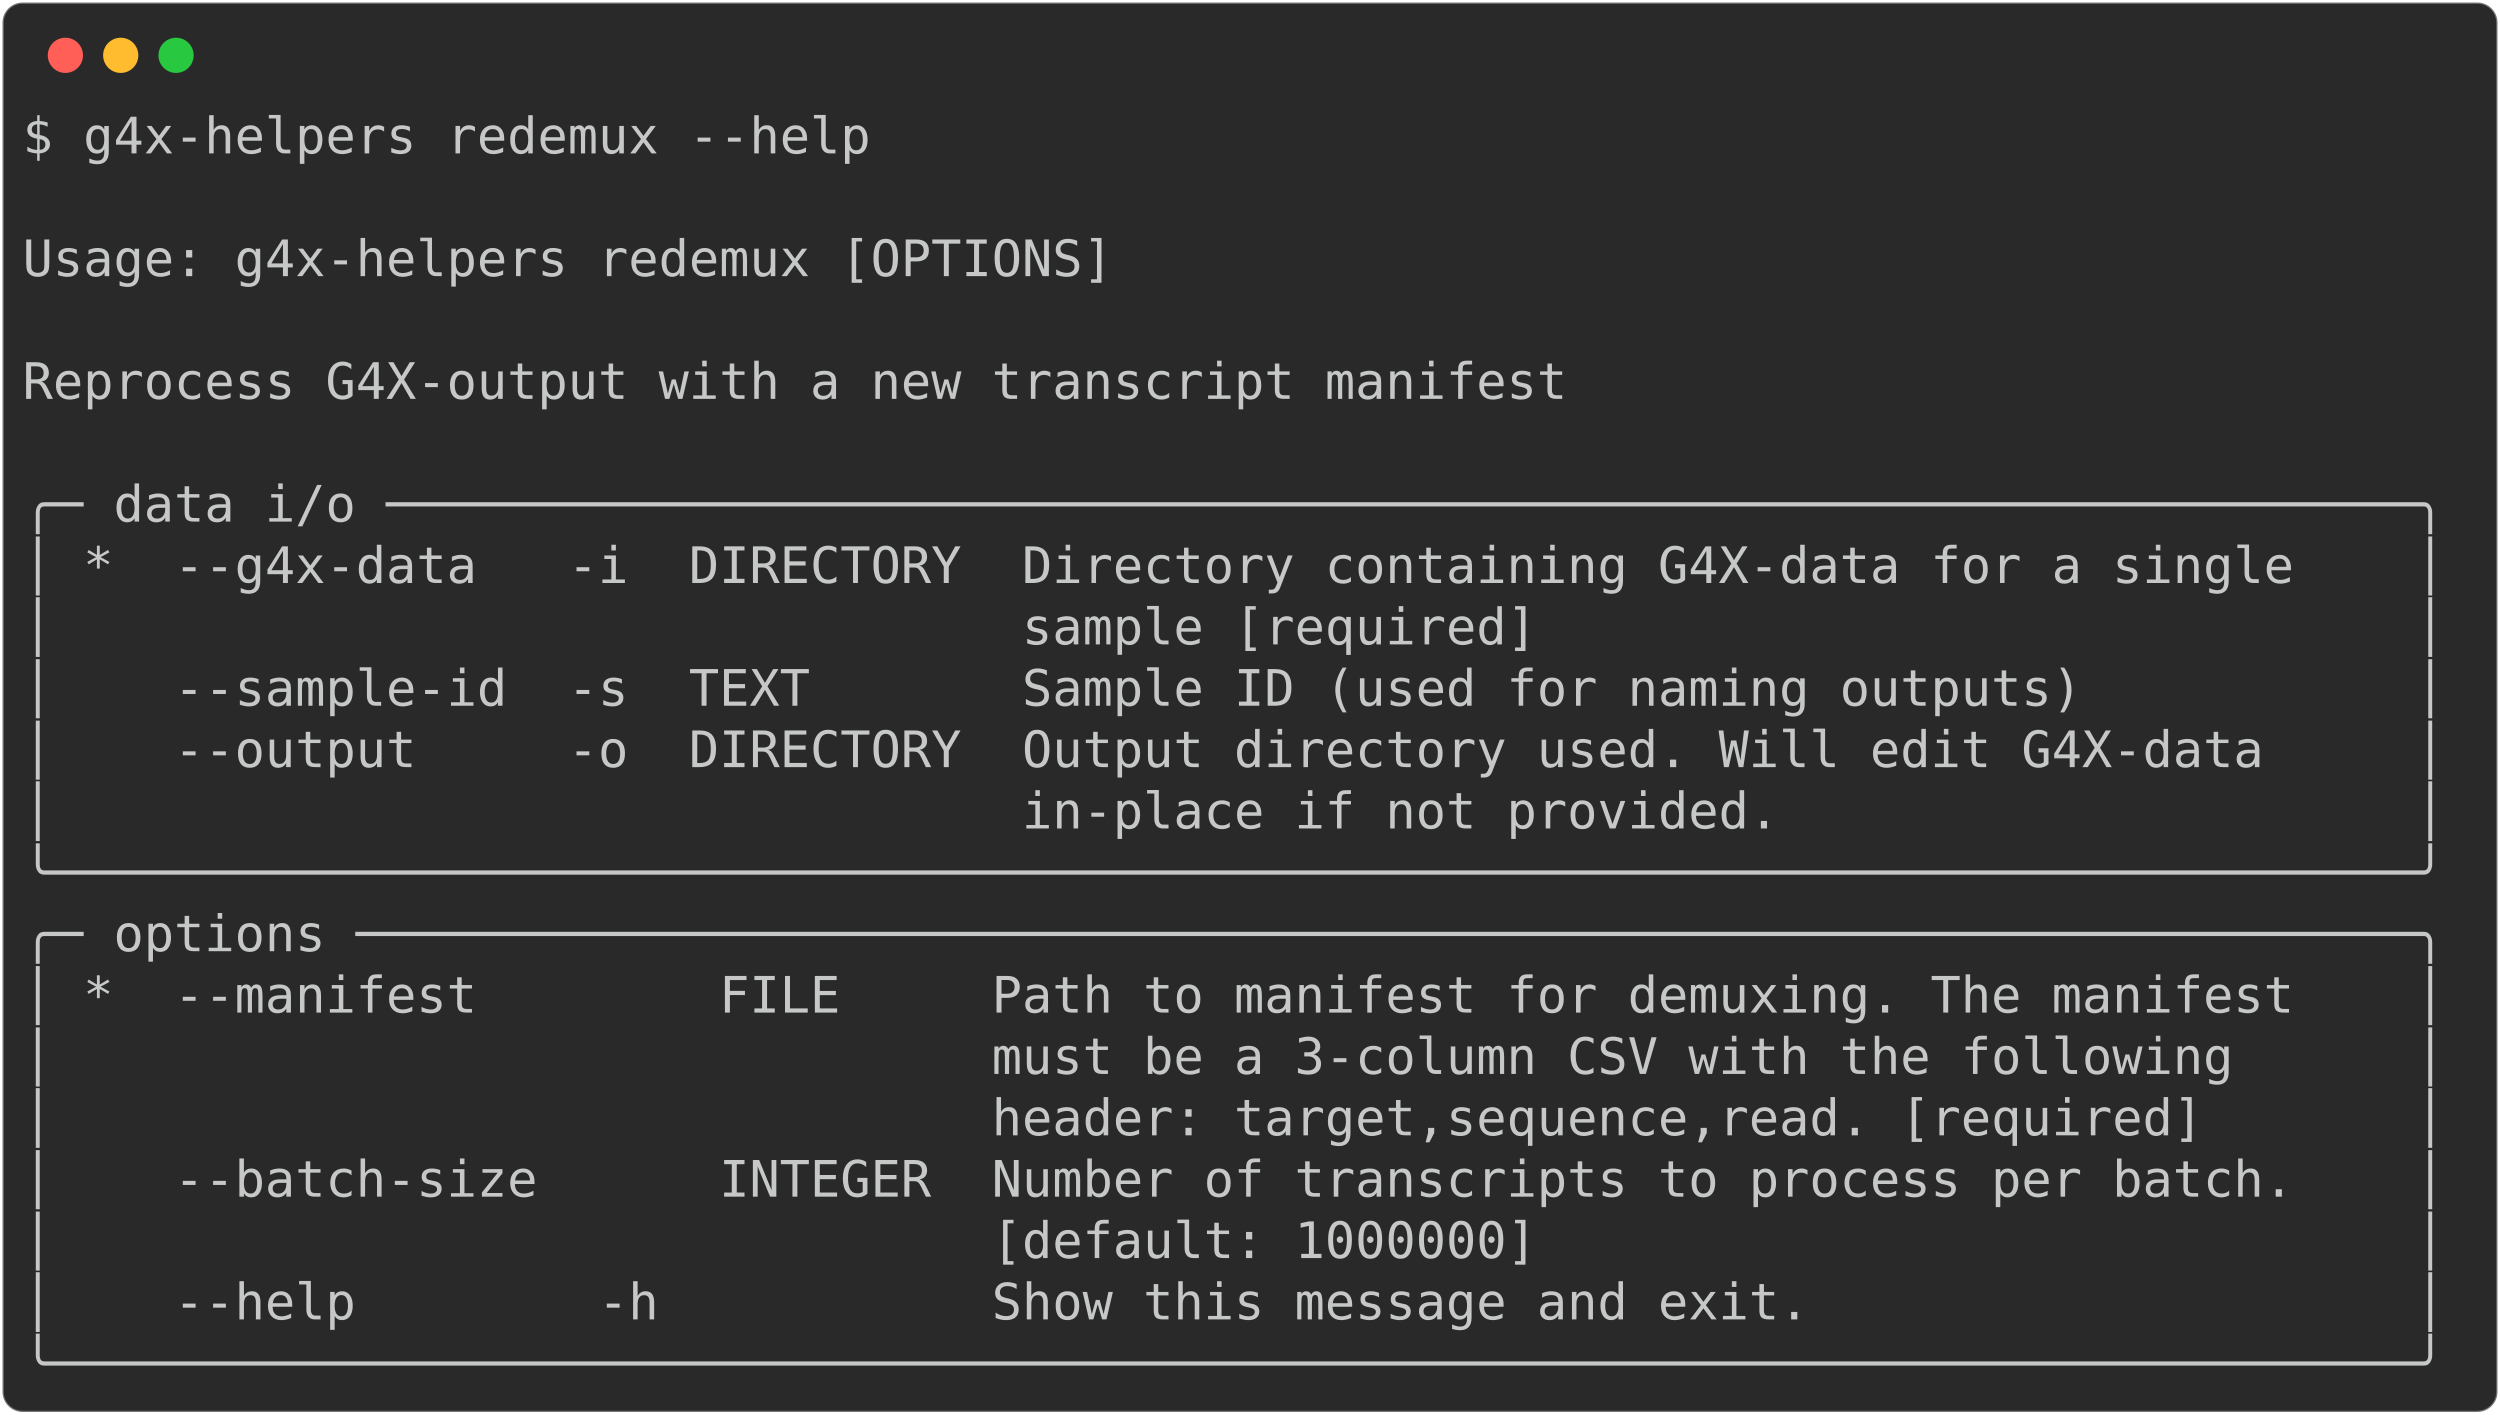
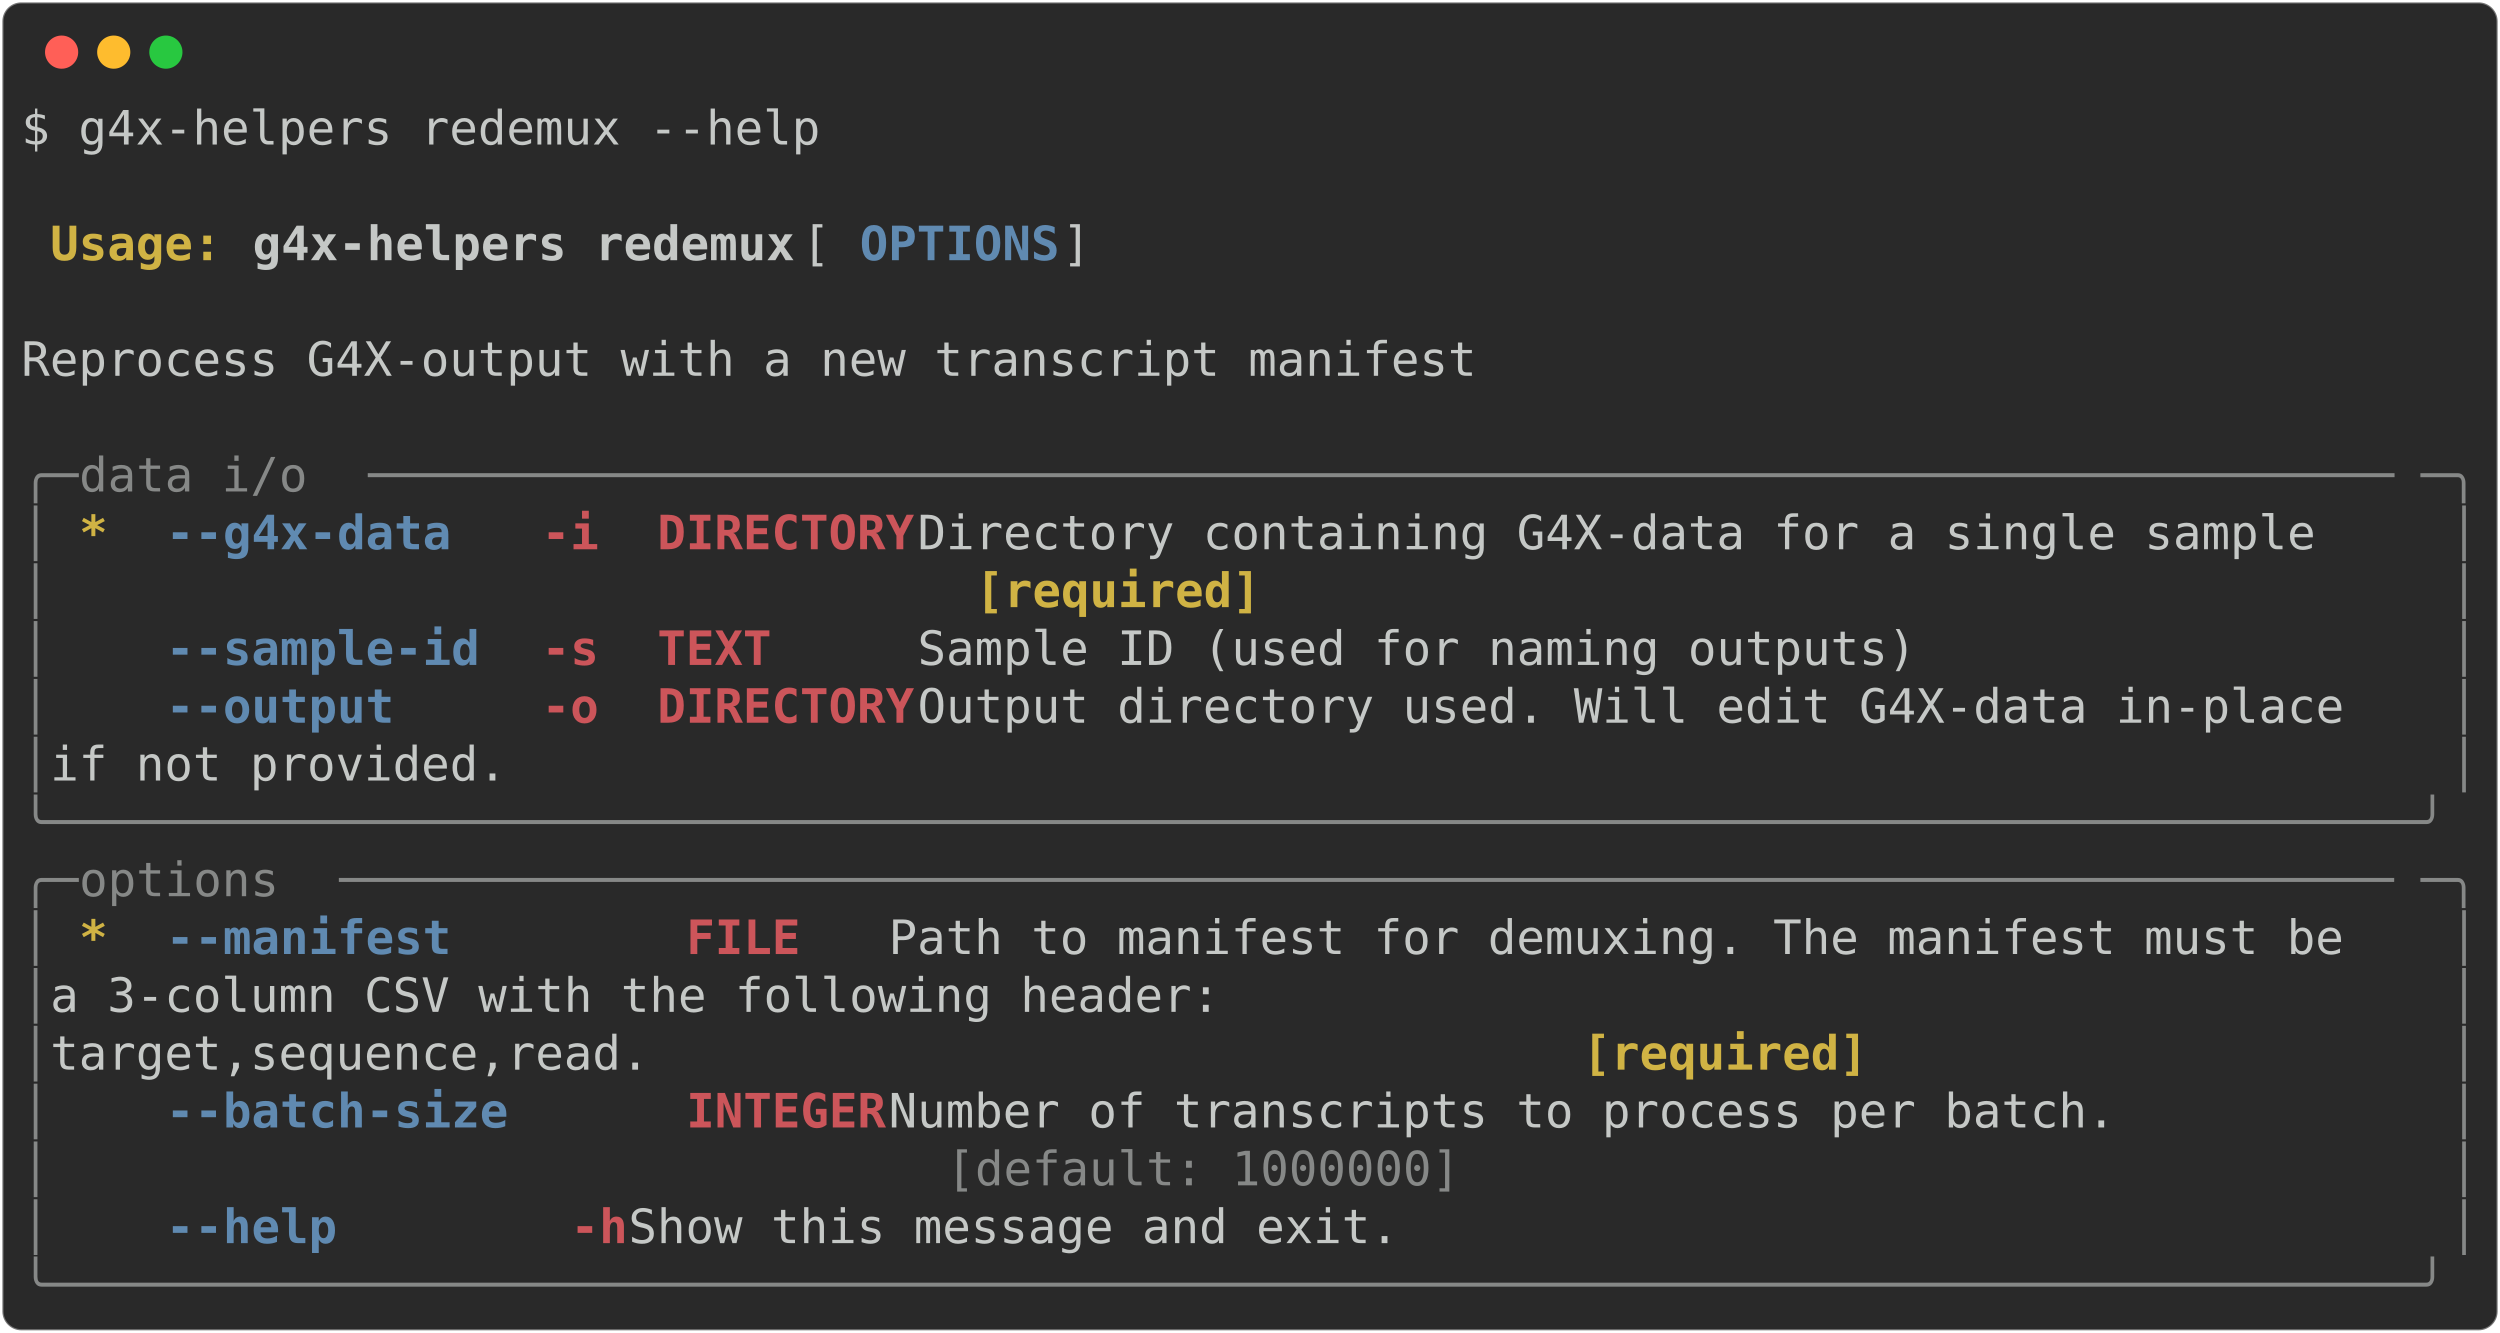
- <svg xmlns="http://www.w3.org/2000/svg" class="rich-terminal" viewBox="0 0 994 562.4">
+ <svg xmlns="http://www.w3.org/2000/svg" class="rich-terminal" viewBox="0 0 1055 562.4">
  <style>

    @font-face {
        font-family: "Fira Code";
        src: local("FiraCode-Regular"),
                url("https://cdnjs.cloudflare.com/ajax/libs/firacode/6.2.0/woff2/FiraCode-Regular.woff2") format("woff2"),
                url("https://cdnjs.cloudflare.com/ajax/libs/firacode/6.2.0/woff/FiraCode-Regular.woff") format("woff");
        font-style: normal;
        font-weight: 400;
    }
    @font-face {
        font-family: "Fira Code";
        src: local("FiraCode-Bold"),
                url("https://cdnjs.cloudflare.com/ajax/libs/firacode/6.2.0/woff2/FiraCode-Bold.woff2") format("woff2"),
                url("https://cdnjs.cloudflare.com/ajax/libs/firacode/6.2.0/woff/FiraCode-Bold.woff") format("woff");
        font-style: bold;
        font-weight: 700;
    }

-     .terminal-2324515624-matrix {
+     .terminal-1739690259-matrix {
        font-family: Fira Code, monospace;
        font-size: 20px;
        line-height: 24.4px;
        font-variant-east-asian: full-width;
    }

-     .terminal-2324515624-title {
+     .terminal-1739690259-title {
        font-size: 18px;
        font-weight: bold;
        font-family: arial;
    }

-     .terminal-2324515624-r1 { fill: #c5c8c6 }
+     .terminal-1739690259-r1 { fill: #c5c8c6 }
+ .terminal-1739690259-r2 { fill: #d0b344;font-weight: bold }
+ .terminal-1739690259-r3 { fill: #c5c8c6;font-weight: bold }
+ .terminal-1739690259-r4 { fill: #608ab1;font-weight: bold }
+ .terminal-1739690259-r5 { fill: #868887 }
+ .terminal-1739690259-r6 { fill: #cc555a;font-weight: bold }
    </style>
  <defs>
-     <clipPath id="terminal-2324515624-clip-terminal">
-       <rect x="0" y="0" width="975.0" height="511.4" />
-     </clipPath>
-     <clipPath id="terminal-2324515624-line-0">
-       <rect x="0" y="1.5" width="976" height="24.65" />
-     </clipPath>
-     <clipPath id="terminal-2324515624-line-1">
-       <rect x="0" y="25.9" width="976" height="24.65" />
-     </clipPath>
-     <clipPath id="terminal-2324515624-line-2">
-       <rect x="0" y="50.3" width="976" height="24.65" />
-     </clipPath>
-     <clipPath id="terminal-2324515624-line-3">
-       <rect x="0" y="74.7" width="976" height="24.65" />
-     </clipPath>
-     <clipPath id="terminal-2324515624-line-4">
-       <rect x="0" y="99.1" width="976" height="24.65" />
-     </clipPath>
-     <clipPath id="terminal-2324515624-line-5">
-       <rect x="0" y="123.5" width="976" height="24.65" />
-     </clipPath>
-     <clipPath id="terminal-2324515624-line-6">
-       <rect x="0" y="147.9" width="976" height="24.65" />
-     </clipPath>
-     <clipPath id="terminal-2324515624-line-7">
-       <rect x="0" y="172.3" width="976" height="24.65" />
-     </clipPath>
-     <clipPath id="terminal-2324515624-line-8">
-       <rect x="0" y="196.7" width="976" height="24.65" />
-     </clipPath>
-     <clipPath id="terminal-2324515624-line-9">
-       <rect x="0" y="221.1" width="976" height="24.65" />
-     </clipPath>
-     <clipPath id="terminal-2324515624-line-10">
-       <rect x="0" y="245.5" width="976" height="24.65" />
-     </clipPath>
-     <clipPath id="terminal-2324515624-line-11">
-       <rect x="0" y="269.9" width="976" height="24.65" />
-     </clipPath>
-     <clipPath id="terminal-2324515624-line-12">
-       <rect x="0" y="294.3" width="976" height="24.65" />
-     </clipPath>
-     <clipPath id="terminal-2324515624-line-13">
-       <rect x="0" y="318.7" width="976" height="24.65" />
-     </clipPath>
-     <clipPath id="terminal-2324515624-line-14">
-       <rect x="0" y="343.1" width="976" height="24.65" />
-     </clipPath>
-     <clipPath id="terminal-2324515624-line-15">
-       <rect x="0" y="367.5" width="976" height="24.65" />
-     </clipPath>
-     <clipPath id="terminal-2324515624-line-16">
-       <rect x="0" y="391.9" width="976" height="24.65" />
-     </clipPath>
-     <clipPath id="terminal-2324515624-line-17">
-       <rect x="0" y="416.3" width="976" height="24.65" />
-     </clipPath>
-     <clipPath id="terminal-2324515624-line-18">
-       <rect x="0" y="440.7" width="976" height="24.65" />
-     </clipPath>
-     <clipPath id="terminal-2324515624-line-19">
-       <rect x="0" y="465.1" width="976" height="24.65" />
+     <clipPath id="terminal-1739690259-clip-terminal">
+       <rect x="0" y="0" width="1036.0" height="511.4" />
+     </clipPath>
+     <clipPath id="terminal-1739690259-line-0">
+       <rect x="0" y="1.5" width="1037" height="24.65" />
+     </clipPath>
+     <clipPath id="terminal-1739690259-line-1">
+       <rect x="0" y="25.9" width="1037" height="24.65" />
+     </clipPath>
+     <clipPath id="terminal-1739690259-line-2">
+       <rect x="0" y="50.3" width="1037" height="24.65" />
+     </clipPath>
+     <clipPath id="terminal-1739690259-line-3">
+       <rect x="0" y="74.7" width="1037" height="24.65" />
+     </clipPath>
+     <clipPath id="terminal-1739690259-line-4">
+       <rect x="0" y="99.1" width="1037" height="24.65" />
+     </clipPath>
+     <clipPath id="terminal-1739690259-line-5">
+       <rect x="0" y="123.5" width="1037" height="24.65" />
+     </clipPath>
+     <clipPath id="terminal-1739690259-line-6">
+       <rect x="0" y="147.9" width="1037" height="24.65" />
+     </clipPath>
+     <clipPath id="terminal-1739690259-line-7">
+       <rect x="0" y="172.3" width="1037" height="24.65" />
+     </clipPath>
+     <clipPath id="terminal-1739690259-line-8">
+       <rect x="0" y="196.7" width="1037" height="24.65" />
+     </clipPath>
+     <clipPath id="terminal-1739690259-line-9">
+       <rect x="0" y="221.1" width="1037" height="24.65" />
+     </clipPath>
+     <clipPath id="terminal-1739690259-line-10">
+       <rect x="0" y="245.5" width="1037" height="24.65" />
+     </clipPath>
+     <clipPath id="terminal-1739690259-line-11">
+       <rect x="0" y="269.9" width="1037" height="24.65" />
+     </clipPath>
+     <clipPath id="terminal-1739690259-line-12">
+       <rect x="0" y="294.3" width="1037" height="24.65" />
+     </clipPath>
+     <clipPath id="terminal-1739690259-line-13">
+       <rect x="0" y="318.7" width="1037" height="24.65" />
+     </clipPath>
+     <clipPath id="terminal-1739690259-line-14">
+       <rect x="0" y="343.1" width="1037" height="24.65" />
+     </clipPath>
+     <clipPath id="terminal-1739690259-line-15">
+       <rect x="0" y="367.5" width="1037" height="24.65" />
+     </clipPath>
+     <clipPath id="terminal-1739690259-line-16">
+       <rect x="0" y="391.9" width="1037" height="24.65" />
+     </clipPath>
+     <clipPath id="terminal-1739690259-line-17">
+       <rect x="0" y="416.3" width="1037" height="24.65" />
+     </clipPath>
+     <clipPath id="terminal-1739690259-line-18">
+       <rect x="0" y="440.7" width="1037" height="24.65" />
+     </clipPath>
+     <clipPath id="terminal-1739690259-line-19">
+       <rect x="0" y="465.1" width="1037" height="24.65" />
    </clipPath>
  </defs>
-   <rect fill="#292929" stroke="rgba(255,255,255,0.35)" stroke-width="1" x="1" y="1" width="992" height="560.4" rx="8" />
+   <rect fill="#292929" stroke="rgba(255,255,255,0.35)" stroke-width="1" x="1" y="1" width="1053" height="560.4" rx="8" />
  <g transform="translate(26,22)">
    <circle cx="0" cy="0" r="7" fill="#ff5f57" />
    <circle cx="22" cy="0" r="7" fill="#febc2e" />
    <circle cx="44" cy="0" r="7" fill="#28c840" />
  </g>
-   <g transform="translate(9, 41)" clip-path="url(#terminal-2324515624-clip-terminal)">
-     <g class="terminal-2324515624-matrix">
-       <text class="terminal-2324515624-r1" x="0" y="20" textLength="341.6" clip-path="url(#terminal-2324515624-line-0)">$ g4x-helpers redemux --help</text>
-       <text class="terminal-2324515624-r1" x="976" y="20" textLength="12.2" clip-path="url(#terminal-2324515624-line-0)">
- </text>
-       <text class="terminal-2324515624-r1" x="976" y="44.4" textLength="12.2" clip-path="url(#terminal-2324515624-line-1)">
- </text>
-       <text class="terminal-2324515624-r1" x="0" y="68.8" textLength="976" clip-path="url(#terminal-2324515624-line-2)"> Usage: g4x-helpers redemux [OPTIONS]                                           </text>
-       <text class="terminal-2324515624-r1" x="976" y="68.8" textLength="12.2" clip-path="url(#terminal-2324515624-line-2)">
- </text>
-       <text class="terminal-2324515624-r1" x="976" y="93.2" textLength="12.2" clip-path="url(#terminal-2324515624-line-3)">
- </text>
-       <text class="terminal-2324515624-r1" x="0" y="117.6" textLength="976" clip-path="url(#terminal-2324515624-line-4)"> Reprocess G4X-output with a new transcript manifest                            </text>
-       <text class="terminal-2324515624-r1" x="976" y="117.6" textLength="12.2" clip-path="url(#terminal-2324515624-line-4)">
- </text>
-       <text class="terminal-2324515624-r1" x="976" y="142" textLength="12.2" clip-path="url(#terminal-2324515624-line-5)">
- </text>
-       <text class="terminal-2324515624-r1" x="0" y="166.4" textLength="976" clip-path="url(#terminal-2324515624-line-6)">╭─ data i/o ───────────────────────────────────────────────────────────────────╮</text>
-       <text class="terminal-2324515624-r1" x="976" y="166.4" textLength="12.2" clip-path="url(#terminal-2324515624-line-6)">
- </text>
-       <text class="terminal-2324515624-r1" x="0" y="190.8" textLength="976" clip-path="url(#terminal-2324515624-line-7)">│ *  --g4x-data   -i  DIRECTORY  Directory containing G4X-data for a single    │</text>
-       <text class="terminal-2324515624-r1" x="976" y="190.8" textLength="12.2" clip-path="url(#terminal-2324515624-line-7)">
- </text>
-       <text class="terminal-2324515624-r1" x="0" y="215.2" textLength="976" clip-path="url(#terminal-2324515624-line-8)">│                                sample [required]                             │</text>
-       <text class="terminal-2324515624-r1" x="976" y="215.2" textLength="12.2" clip-path="url(#terminal-2324515624-line-8)">
- </text>
-       <text class="terminal-2324515624-r1" x="0" y="239.6" textLength="976" clip-path="url(#terminal-2324515624-line-9)">│    --sample-id  -s  TEXT       Sample ID (used for naming outputs)           │</text>
-       <text class="terminal-2324515624-r1" x="976" y="239.6" textLength="12.2" clip-path="url(#terminal-2324515624-line-9)">
- </text>
-       <text class="terminal-2324515624-r1" x="0" y="264" textLength="976" clip-path="url(#terminal-2324515624-line-10)">│    --output     -o  DIRECTORY  Output directory used. Will edit G4X-data     │</text>
-       <text class="terminal-2324515624-r1" x="976" y="264" textLength="12.2" clip-path="url(#terminal-2324515624-line-10)">
- </text>
-       <text class="terminal-2324515624-r1" x="0" y="288.4" textLength="976" clip-path="url(#terminal-2324515624-line-11)">│                                in-place if not provided.                     │</text>
-       <text class="terminal-2324515624-r1" x="976" y="288.4" textLength="12.2" clip-path="url(#terminal-2324515624-line-11)">
- </text>
-       <text class="terminal-2324515624-r1" x="0" y="312.8" textLength="976" clip-path="url(#terminal-2324515624-line-12)">╰──────────────────────────────────────────────────────────────────────────────╯</text>
-       <text class="terminal-2324515624-r1" x="976" y="312.8" textLength="12.2" clip-path="url(#terminal-2324515624-line-12)">
- </text>
-       <text class="terminal-2324515624-r1" x="0" y="337.2" textLength="976" clip-path="url(#terminal-2324515624-line-13)">╭─ options ────────────────────────────────────────────────────────────────────╮</text>
-       <text class="terminal-2324515624-r1" x="976" y="337.2" textLength="12.2" clip-path="url(#terminal-2324515624-line-13)">
- </text>
-       <text class="terminal-2324515624-r1" x="0" y="361.6" textLength="976" clip-path="url(#terminal-2324515624-line-14)">│ *  --manifest        FILE     Path to manifest for demuxing. The manifest    │</text>
-       <text class="terminal-2324515624-r1" x="976" y="361.6" textLength="12.2" clip-path="url(#terminal-2324515624-line-14)">
- </text>
-       <text class="terminal-2324515624-r1" x="0" y="386" textLength="976" clip-path="url(#terminal-2324515624-line-15)">│                               must be a 3-column CSV with the following      │</text>
-       <text class="terminal-2324515624-r1" x="976" y="386" textLength="12.2" clip-path="url(#terminal-2324515624-line-15)">
- </text>
-       <text class="terminal-2324515624-r1" x="0" y="410.4" textLength="976" clip-path="url(#terminal-2324515624-line-16)">│                               header: target,sequence,read. [required]       │</text>
-       <text class="terminal-2324515624-r1" x="976" y="410.4" textLength="12.2" clip-path="url(#terminal-2324515624-line-16)">
- </text>
-       <text class="terminal-2324515624-r1" x="0" y="434.8" textLength="976" clip-path="url(#terminal-2324515624-line-17)">│    --batch-size      INTEGER  Number of transcripts to process per batch.    │</text>
-       <text class="terminal-2324515624-r1" x="976" y="434.8" textLength="12.2" clip-path="url(#terminal-2324515624-line-17)">
- </text>
-       <text class="terminal-2324515624-r1" x="0" y="459.2" textLength="976" clip-path="url(#terminal-2324515624-line-18)">│                               [default: 1000000]                             │</text>
-       <text class="terminal-2324515624-r1" x="976" y="459.2" textLength="12.2" clip-path="url(#terminal-2324515624-line-18)">
- </text>
-       <text class="terminal-2324515624-r1" x="0" y="483.6" textLength="976" clip-path="url(#terminal-2324515624-line-19)">│    --help        -h           Show this message and exit.                    │</text>
-       <text class="terminal-2324515624-r1" x="976" y="483.6" textLength="12.2" clip-path="url(#terminal-2324515624-line-19)">
- </text>
-       <text class="terminal-2324515624-r1" x="0" y="508" textLength="976" clip-path="url(#terminal-2324515624-line-20)">╰──────────────────────────────────────────────────────────────────────────────╯</text>
-       <text class="terminal-2324515624-r1" x="976" y="508" textLength="12.2" clip-path="url(#terminal-2324515624-line-20)">
+   <g transform="translate(9, 41)" clip-path="url(#terminal-1739690259-clip-terminal)">
+     <g class="terminal-1739690259-matrix">
+       <text class="terminal-1739690259-r1" x="0" y="20" textLength="341.6" clip-path="url(#terminal-1739690259-line-0)">$ g4x-helpers redemux --help</text>
+       <text class="terminal-1739690259-r1" x="1037" y="20" textLength="12.2" clip-path="url(#terminal-1739690259-line-0)">
+ </text>
+       <text class="terminal-1739690259-r1" x="1037" y="44.4" textLength="12.2" clip-path="url(#terminal-1739690259-line-1)">
+ </text>
+       <text class="terminal-1739690259-r2" x="12.2" y="68.8" textLength="73.2" clip-path="url(#terminal-1739690259-line-2)">Usage:</text>
+       <text class="terminal-1739690259-r3" x="97.6" y="68.8" textLength="231.8" clip-path="url(#terminal-1739690259-line-2)">g4x-helpers redemux</text>
+       <text class="terminal-1739690259-r1" x="329.4" y="68.8" textLength="24.4" clip-path="url(#terminal-1739690259-line-2)"> [</text>
+       <text class="terminal-1739690259-r4" x="353.8" y="68.8" textLength="85.4" clip-path="url(#terminal-1739690259-line-2)">OPTIONS</text>
+       <text class="terminal-1739690259-r1" x="439.2" y="68.8" textLength="597.8" clip-path="url(#terminal-1739690259-line-2)">]                                                </text>
+       <text class="terminal-1739690259-r1" x="1037" y="68.8" textLength="12.2" clip-path="url(#terminal-1739690259-line-2)">
+ </text>
+       <text class="terminal-1739690259-r1" x="1037" y="93.2" textLength="12.2" clip-path="url(#terminal-1739690259-line-3)">
+ </text>
+       <text class="terminal-1739690259-r1" x="0" y="117.6" textLength="1037" clip-path="url(#terminal-1739690259-line-4)"> Reprocess G4X-output with a new transcript manifest                                 </text>
+       <text class="terminal-1739690259-r1" x="1037" y="117.6" textLength="12.2" clip-path="url(#terminal-1739690259-line-4)">
+ </text>
+       <text class="terminal-1739690259-r1" x="1037" y="142" textLength="12.2" clip-path="url(#terminal-1739690259-line-5)">
+ </text>
+       <text class="terminal-1739690259-r5" x="0" y="166.4" textLength="24.4" clip-path="url(#terminal-1739690259-line-6)">╭─</text>
+       <text class="terminal-1739690259-r5" x="24.4" y="166.4" textLength="122" clip-path="url(#terminal-1739690259-line-6)"> data i/o </text>
+       <text class="terminal-1739690259-r5" x="146.4" y="166.4" textLength="866.2" clip-path="url(#terminal-1739690259-line-6)">───────────────────────────────────────────────────────────────────────</text>
+       <text class="terminal-1739690259-r5" x="1012.6" y="166.4" textLength="24.4" clip-path="url(#terminal-1739690259-line-6)">─╮</text>
+       <text class="terminal-1739690259-r1" x="1037" y="166.4" textLength="12.2" clip-path="url(#terminal-1739690259-line-6)">
+ </text>
+       <text class="terminal-1739690259-r5" x="0" y="190.8" textLength="12.2" clip-path="url(#terminal-1739690259-line-7)">│</text>
+       <text class="terminal-1739690259-r2" x="24.4" y="190.8" textLength="12.2" clip-path="url(#terminal-1739690259-line-7)">*</text>
+       <text class="terminal-1739690259-r4" x="61" y="190.8" textLength="134.2" clip-path="url(#terminal-1739690259-line-7)">--g4x-data </text>
+       <text class="terminal-1739690259-r6" x="219.6" y="190.8" textLength="24.4" clip-path="url(#terminal-1739690259-line-7)">-i</text>
+       <text class="terminal-1739690259-r6" x="268.4" y="190.8" textLength="109.8" clip-path="url(#terminal-1739690259-line-7)">DIRECTORY</text>
+       <text class="terminal-1739690259-r1" x="378.2" y="190.8" textLength="646.6" clip-path="url(#terminal-1739690259-line-7)">  Directory containing G4X-data for a single sample  </text>
+       <text class="terminal-1739690259-r5" x="1024.8" y="190.8" textLength="12.2" clip-path="url(#terminal-1739690259-line-7)">│</text>
+       <text class="terminal-1739690259-r1" x="1037" y="190.8" textLength="12.2" clip-path="url(#terminal-1739690259-line-7)">
+ </text>
+       <text class="terminal-1739690259-r5" x="0" y="215.2" textLength="12.2" clip-path="url(#terminal-1739690259-line-8)">│</text>
+       <text class="terminal-1739690259-r2" x="402.6" y="215.2" textLength="122" clip-path="url(#terminal-1739690259-line-8)">[required]</text>
+       <text class="terminal-1739690259-r5" x="1024.8" y="215.2" textLength="12.2" clip-path="url(#terminal-1739690259-line-8)">│</text>
+       <text class="terminal-1739690259-r1" x="1037" y="215.2" textLength="12.2" clip-path="url(#terminal-1739690259-line-8)">
+ </text>
+       <text class="terminal-1739690259-r5" x="0" y="239.6" textLength="12.2" clip-path="url(#terminal-1739690259-line-9)">│</text>
+       <text class="terminal-1739690259-r4" x="61" y="239.6" textLength="134.2" clip-path="url(#terminal-1739690259-line-9)">--sample-id</text>
+       <text class="terminal-1739690259-r6" x="219.6" y="239.6" textLength="24.4" clip-path="url(#terminal-1739690259-line-9)">-s</text>
+       <text class="terminal-1739690259-r6" x="268.4" y="239.6" textLength="109.8" clip-path="url(#terminal-1739690259-line-9)">TEXT     </text>
+       <text class="terminal-1739690259-r1" x="378.2" y="239.6" textLength="646.6" clip-path="url(#terminal-1739690259-line-9)">  Sample ID (used for naming outputs)                </text>
+       <text class="terminal-1739690259-r5" x="1024.8" y="239.6" textLength="12.2" clip-path="url(#terminal-1739690259-line-9)">│</text>
+       <text class="terminal-1739690259-r1" x="1037" y="239.6" textLength="12.2" clip-path="url(#terminal-1739690259-line-9)">
+ </text>
+       <text class="terminal-1739690259-r5" x="0" y="264" textLength="12.2" clip-path="url(#terminal-1739690259-line-10)">│</text>
+       <text class="terminal-1739690259-r4" x="61" y="264" textLength="134.2" clip-path="url(#terminal-1739690259-line-10)">--output   </text>
+       <text class="terminal-1739690259-r6" x="219.6" y="264" textLength="24.4" clip-path="url(#terminal-1739690259-line-10)">-o</text>
+       <text class="terminal-1739690259-r6" x="268.4" y="264" textLength="109.8" clip-path="url(#terminal-1739690259-line-10)">DIRECTORY</text>
+       <text class="terminal-1739690259-r1" x="378.2" y="264" textLength="646.6" clip-path="url(#terminal-1739690259-line-10)">  Output directory used. Will edit G4X-data in-place </text>
+       <text class="terminal-1739690259-r5" x="1024.8" y="264" textLength="12.2" clip-path="url(#terminal-1739690259-line-10)">│</text>
+       <text class="terminal-1739690259-r1" x="1037" y="264" textLength="12.2" clip-path="url(#terminal-1739690259-line-10)">
+ </text>
+       <text class="terminal-1739690259-r5" x="0" y="288.4" textLength="12.2" clip-path="url(#terminal-1739690259-line-11)">│</text>
+       <text class="terminal-1739690259-r1" x="12.2" y="288.4" textLength="1012.6" clip-path="url(#terminal-1739690259-line-11)">                                if not provided.                                   </text>
+       <text class="terminal-1739690259-r5" x="1024.8" y="288.4" textLength="12.2" clip-path="url(#terminal-1739690259-line-11)">│</text>
+       <text class="terminal-1739690259-r1" x="1037" y="288.4" textLength="12.2" clip-path="url(#terminal-1739690259-line-11)">
+ </text>
+       <text class="terminal-1739690259-r5" x="0" y="312.8" textLength="1037" clip-path="url(#terminal-1739690259-line-12)">╰───────────────────────────────────────────────────────────────────────────────────╯</text>
+       <text class="terminal-1739690259-r1" x="1037" y="312.8" textLength="12.2" clip-path="url(#terminal-1739690259-line-12)">
+ </text>
+       <text class="terminal-1739690259-r5" x="0" y="337.2" textLength="24.4" clip-path="url(#terminal-1739690259-line-13)">╭─</text>
+       <text class="terminal-1739690259-r5" x="24.4" y="337.2" textLength="109.8" clip-path="url(#terminal-1739690259-line-13)"> options </text>
+       <text class="terminal-1739690259-r5" x="134.2" y="337.2" textLength="878.4" clip-path="url(#terminal-1739690259-line-13)">────────────────────────────────────────────────────────────────────────</text>
+       <text class="terminal-1739690259-r5" x="1012.6" y="337.2" textLength="24.4" clip-path="url(#terminal-1739690259-line-13)">─╮</text>
+       <text class="terminal-1739690259-r1" x="1037" y="337.2" textLength="12.2" clip-path="url(#terminal-1739690259-line-13)">
+ </text>
+       <text class="terminal-1739690259-r5" x="0" y="361.6" textLength="12.2" clip-path="url(#terminal-1739690259-line-14)">│</text>
+       <text class="terminal-1739690259-r2" x="24.4" y="361.6" textLength="12.2" clip-path="url(#terminal-1739690259-line-14)">*</text>
+       <text class="terminal-1739690259-r4" x="61" y="361.6" textLength="146.4" clip-path="url(#terminal-1739690259-line-14)">--manifest  </text>
+       <text class="terminal-1739690259-r6" x="280.6" y="361.6" textLength="85.4" clip-path="url(#terminal-1739690259-line-14)">FILE   </text>
+       <text class="terminal-1739690259-r1" x="366" y="361.6" textLength="658.8" clip-path="url(#terminal-1739690259-line-14)">  Path to manifest for demuxing. The manifest must be </text>
+       <text class="terminal-1739690259-r5" x="1024.8" y="361.6" textLength="12.2" clip-path="url(#terminal-1739690259-line-14)">│</text>
+       <text class="terminal-1739690259-r1" x="1037" y="361.6" textLength="12.2" clip-path="url(#terminal-1739690259-line-14)">
+ </text>
+       <text class="terminal-1739690259-r5" x="0" y="386" textLength="12.2" clip-path="url(#terminal-1739690259-line-15)">│</text>
+       <text class="terminal-1739690259-r1" x="12.2" y="386" textLength="1012.6" clip-path="url(#terminal-1739690259-line-15)">                               a 3-column CSV with the following header:           </text>
+       <text class="terminal-1739690259-r5" x="1024.8" y="386" textLength="12.2" clip-path="url(#terminal-1739690259-line-15)">│</text>
+       <text class="terminal-1739690259-r1" x="1037" y="386" textLength="12.2" clip-path="url(#terminal-1739690259-line-15)">
+ </text>
+       <text class="terminal-1739690259-r5" x="0" y="410.4" textLength="12.2" clip-path="url(#terminal-1739690259-line-16)">│</text>
+       <text class="terminal-1739690259-r1" x="12.2" y="410.4" textLength="646.6" clip-path="url(#terminal-1739690259-line-16)">                               target,sequence,read. </text>
+       <text class="terminal-1739690259-r2" x="658.8" y="410.4" textLength="122" clip-path="url(#terminal-1739690259-line-16)">[required]</text>
+       <text class="terminal-1739690259-r5" x="1024.8" y="410.4" textLength="12.2" clip-path="url(#terminal-1739690259-line-16)">│</text>
+       <text class="terminal-1739690259-r1" x="1037" y="410.4" textLength="12.2" clip-path="url(#terminal-1739690259-line-16)">
+ </text>
+       <text class="terminal-1739690259-r5" x="0" y="434.8" textLength="12.2" clip-path="url(#terminal-1739690259-line-17)">│</text>
+       <text class="terminal-1739690259-r4" x="61" y="434.8" textLength="146.4" clip-path="url(#terminal-1739690259-line-17)">--batch-size</text>
+       <text class="terminal-1739690259-r6" x="280.6" y="434.8" textLength="85.4" clip-path="url(#terminal-1739690259-line-17)">INTEGER</text>
+       <text class="terminal-1739690259-r1" x="366" y="434.8" textLength="658.8" clip-path="url(#terminal-1739690259-line-17)">  Number of transcripts to process per batch.         </text>
+       <text class="terminal-1739690259-r5" x="1024.8" y="434.8" textLength="12.2" clip-path="url(#terminal-1739690259-line-17)">│</text>
+       <text class="terminal-1739690259-r1" x="1037" y="434.8" textLength="12.2" clip-path="url(#terminal-1739690259-line-17)">
+ </text>
+       <text class="terminal-1739690259-r5" x="0" y="459.2" textLength="12.2" clip-path="url(#terminal-1739690259-line-18)">│</text>
+       <text class="terminal-1739690259-r5" x="390.4" y="459.2" textLength="219.6" clip-path="url(#terminal-1739690259-line-18)">[default: 1000000]</text>
+       <text class="terminal-1739690259-r5" x="1024.8" y="459.2" textLength="12.2" clip-path="url(#terminal-1739690259-line-18)">│</text>
+       <text class="terminal-1739690259-r1" x="1037" y="459.2" textLength="12.2" clip-path="url(#terminal-1739690259-line-18)">
+ </text>
+       <text class="terminal-1739690259-r5" x="0" y="483.6" textLength="12.2" clip-path="url(#terminal-1739690259-line-19)">│</text>
+       <text class="terminal-1739690259-r4" x="61" y="483.6" textLength="146.4" clip-path="url(#terminal-1739690259-line-19)">--help      </text>
+       <text class="terminal-1739690259-r6" x="231.8" y="483.6" textLength="24.4" clip-path="url(#terminal-1739690259-line-19)">-h</text>
+       <text class="terminal-1739690259-r1" x="256.2" y="483.6" textLength="768.6" clip-path="url(#terminal-1739690259-line-19)">           Show this message and exit.                         </text>
+       <text class="terminal-1739690259-r5" x="1024.8" y="483.6" textLength="12.2" clip-path="url(#terminal-1739690259-line-19)">│</text>
+       <text class="terminal-1739690259-r1" x="1037" y="483.6" textLength="12.2" clip-path="url(#terminal-1739690259-line-19)">
+ </text>
+       <text class="terminal-1739690259-r5" x="0" y="508" textLength="1037" clip-path="url(#terminal-1739690259-line-20)">╰───────────────────────────────────────────────────────────────────────────────────╯</text>
+       <text class="terminal-1739690259-r1" x="1037" y="508" textLength="12.2" clip-path="url(#terminal-1739690259-line-20)">
</text>
    </g>
  </g>
</svg>
